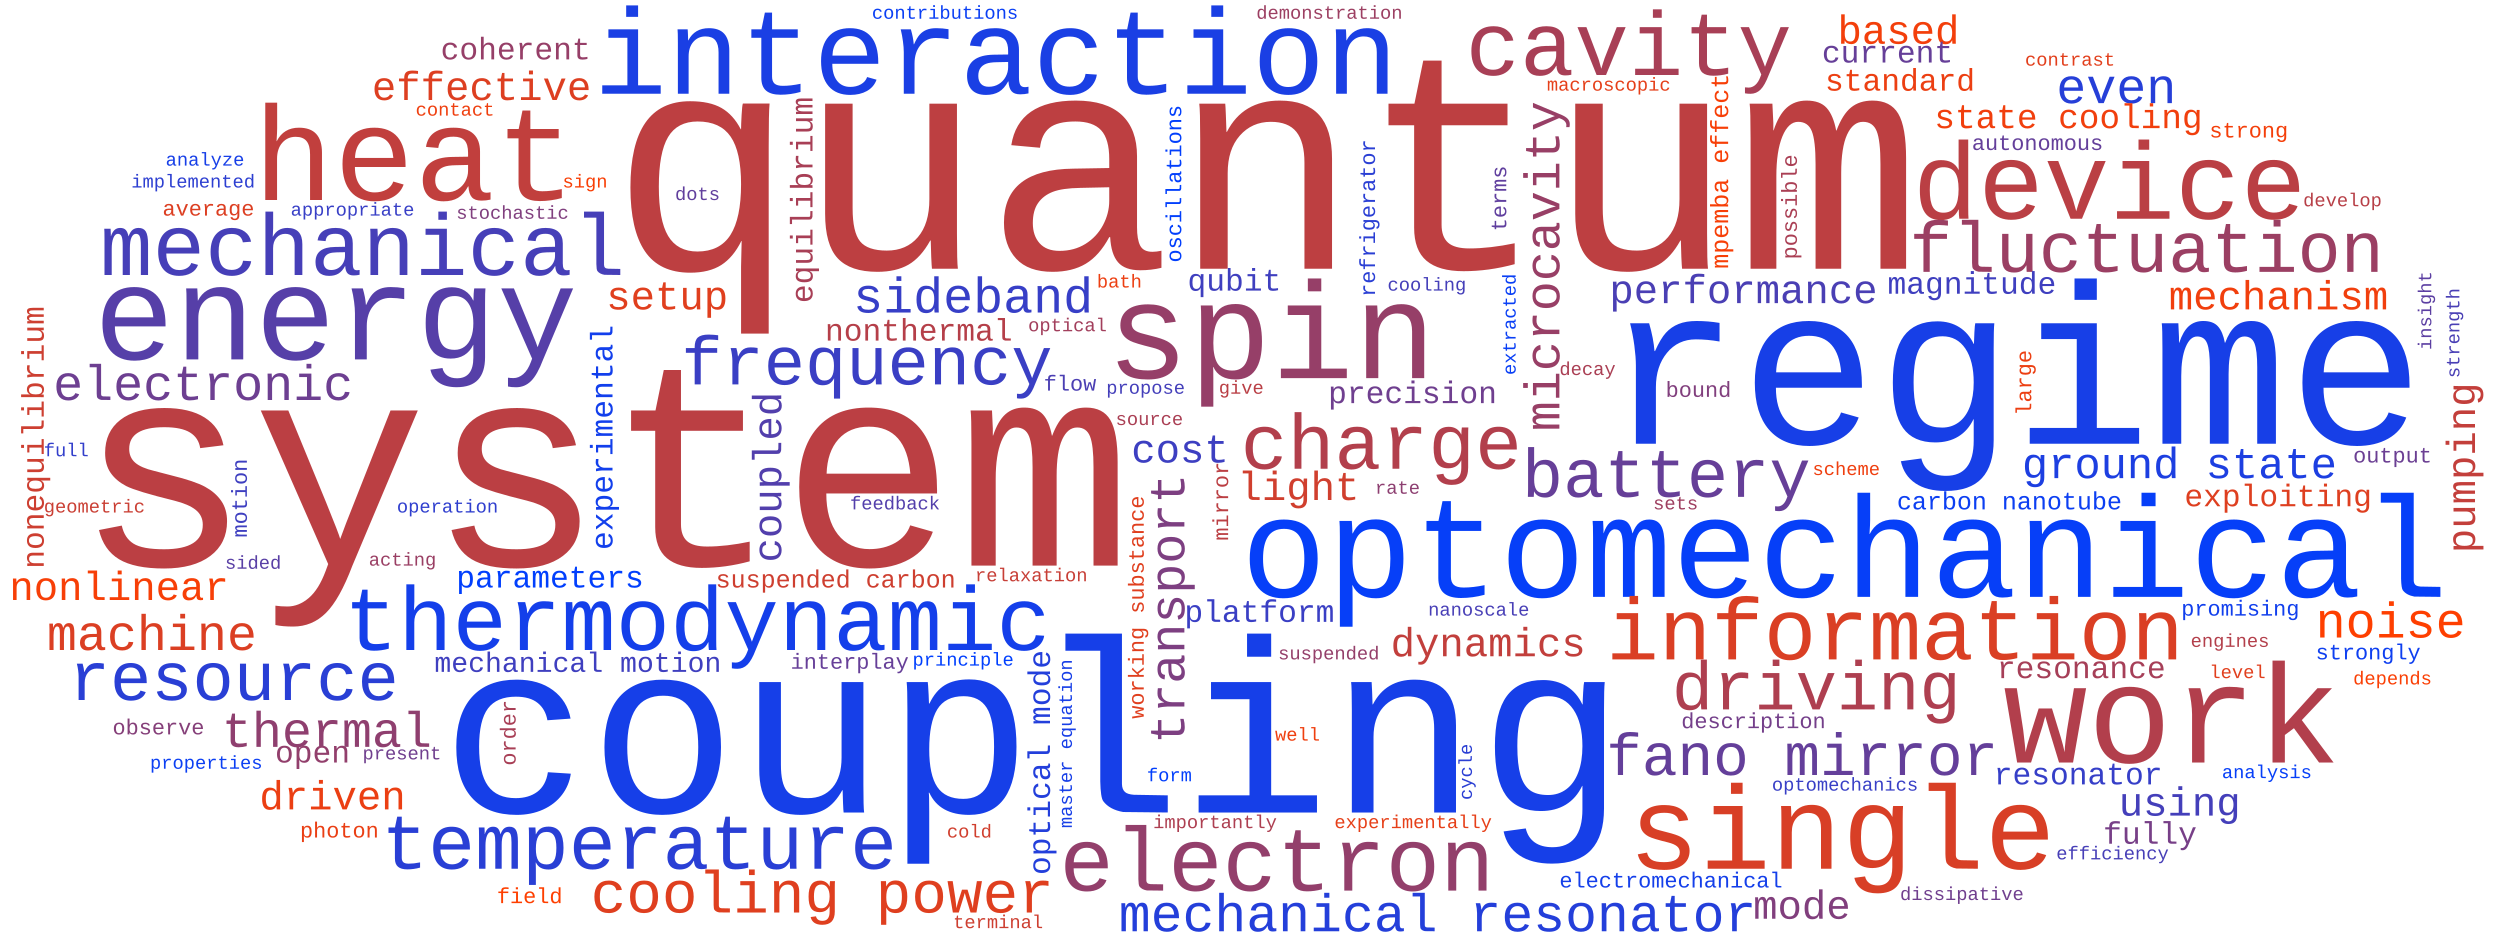
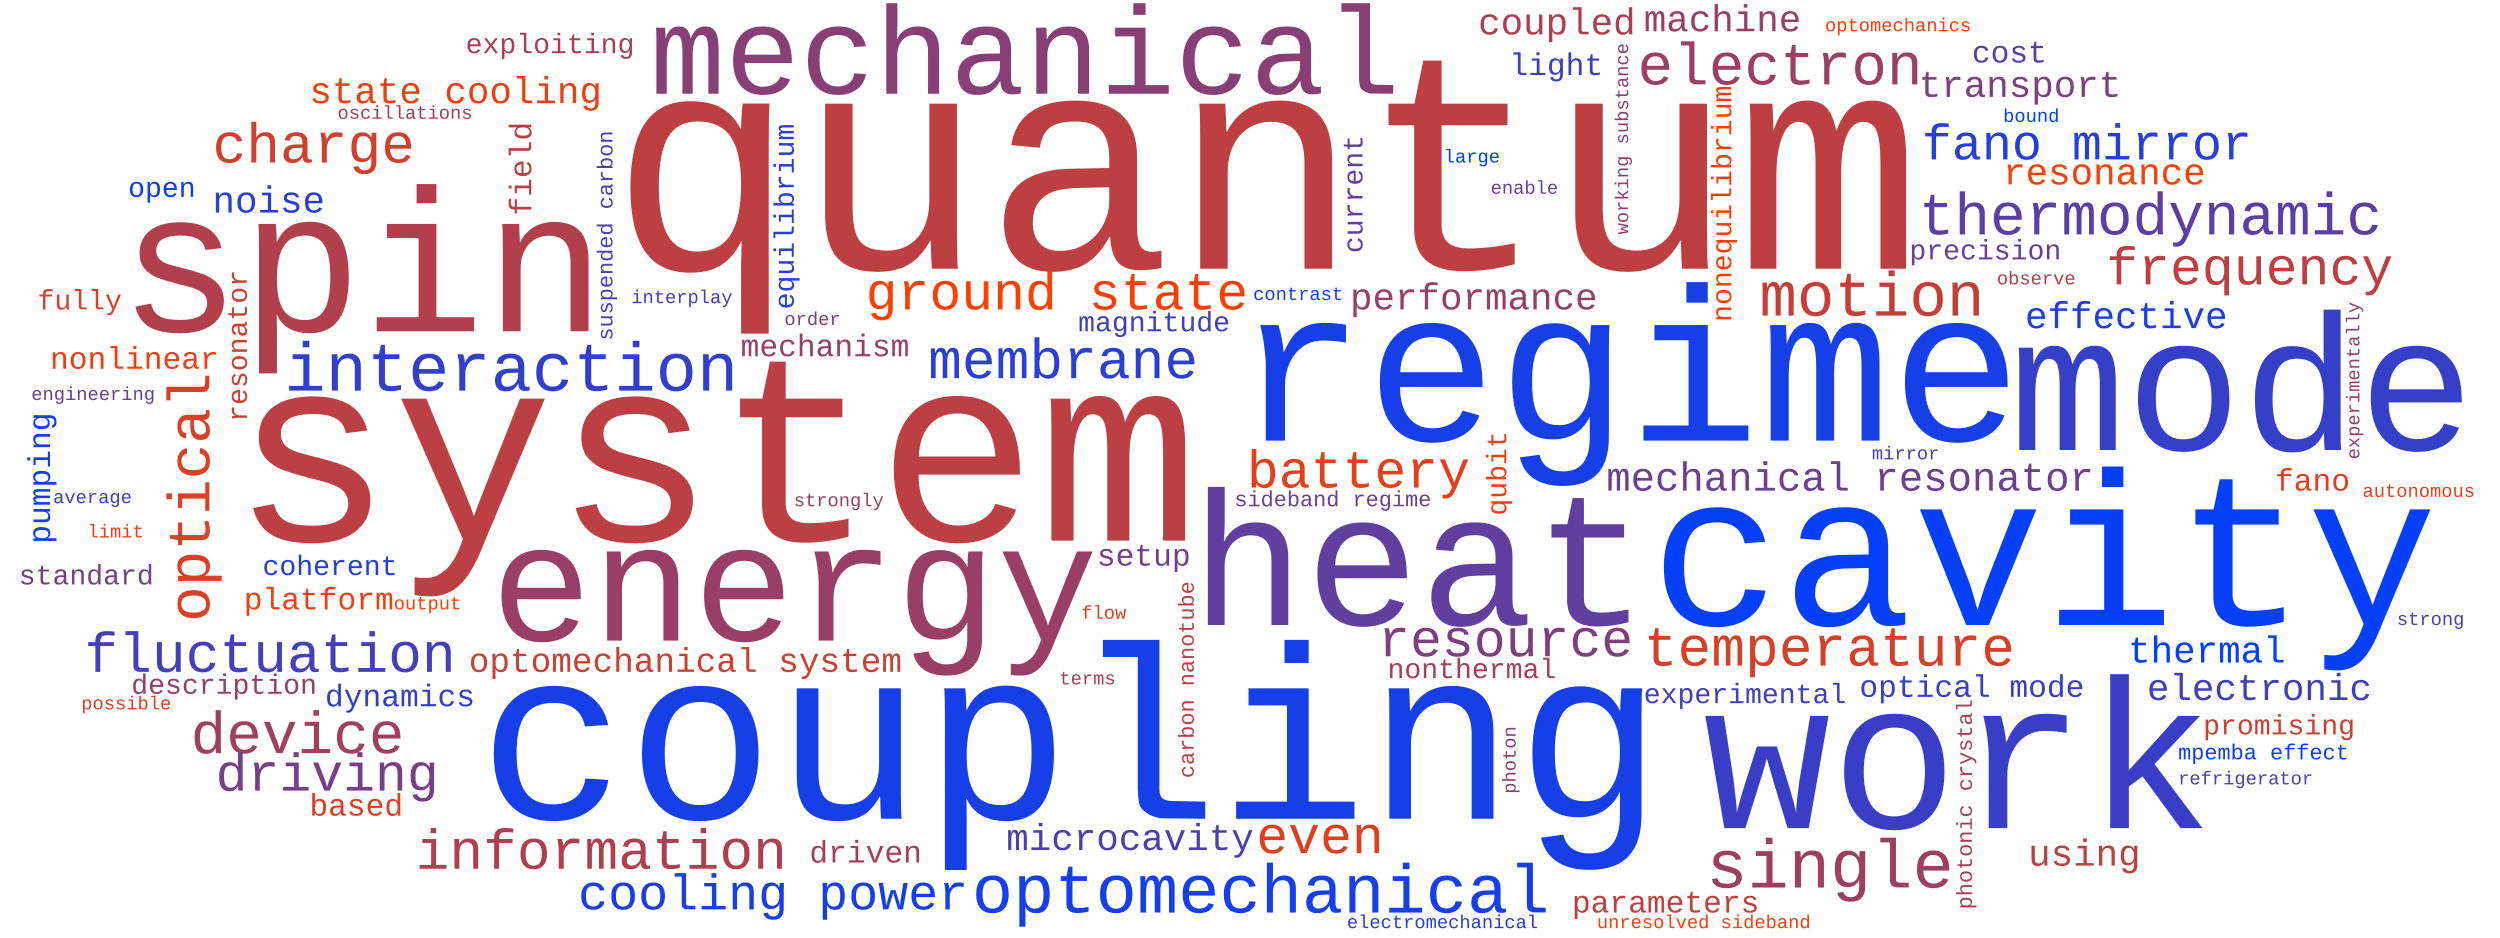
<svg xmlns="http://www.w3.org/2000/svg" width="800" height="300">
  <style>text{font-family:'Liberation Mono';font-weight:normal;font-style:normal;}</style>
  <rect width="100%" height="100%" style="fill:#ffffff00" />
  <text transform="translate(195,86)" font-size="100" style="fill:#BD3F41FF">quantum</text>
-   <text transform="translate(24,181)" font-size="94" style="fill:#BB3F43FF">system</text>
-   <text transform="translate(141,260)" font-size="79" style="fill:#163FE8FF">coupling</text>
-   <text transform="translate(513,142)" font-size="73" style="fill:#173FE7FF">regime</text>
-   <text transform="translate(397,191)" font-size="46" style="fill:#063FF8FF">optomechanical</text>
-   <text transform="translate(641,244)" font-size="45" style="fill:#B23F4CFF">work</text>
-   <text transform="translate(354,121)" font-size="44" style="fill:#963F68FF">spin</text>
-   <text transform="translate(81,64)" font-size="43" style="fill:#C13F3DFF">heat</text>
-   <text transform="translate(30,115)" font-size="43" style="fill:#563FA8FF">energy</text>
-   <text transform="translate(190,30)" font-size="39" style="fill:#1A3FE4FF">interaction</text>
-   <text transform="translate(521,278)" font-size="38" style="fill:#D83F26FF">single</text>
-   <text transform="translate(612,70)" font-size="35" style="fill:#BA3F44FF">device</text>
-   <text transform="translate(110,208)" font-size="29" style="fill:#143FEAFF">thermodynamic</text>
-   <text transform="translate(339,285)" font-size="29" style="fill:#933F6BFF">electron</text>
-   <text transform="translate(469,24)" font-size="29" style="fill:#A83F56FF">cavity</text>
-   <text transform="translate(514,211)" font-size="28" style="fill:#DA3F24FF">information</text>
-   <text transform="translate(32,88)" font-size="28" style="fill:#463FB8FF">mechanical</text>
-   <text transform="translate(122,278)" font-size="25" style="fill:#293FD5FF">temperature</text>
-   <text transform="translate(397,150)" font-size="25" style="fill:#B23F4CFF">charge</text>
-   <text transform="translate(611,87)" font-size="23" style="fill:#9B3F63FF">fluctuation</text>
-   <text transform="translate(22,224)" font-size="22" style="fill:#293FD5FF">resource</text>
-   <text transform="translate(535,227)" font-size="22" style="fill:#AE3F50FF">driving</text>
-   <text transform="translate(218,123)" font-size="22" style="fill:#3A3FC4FF">frequency</text>
-   <text transform="translate(487,159)" font-size="22" style="fill:#663F98FF">battery</text>
-   <text transform="translate(189,292)" font-size="19" style="fill:#DF3F1FFF">cooling power</text>
-   <text transform="translate(514,248)" font-size="19" style="fill:#643F9AFF">fano mirror</text>
-   <text transform="translate(358,298)" font-size="17" style="fill:#243FDAFF">mechanical resonator</text>
-   <text transform="translate(71,239)" font-size="16" style="fill:#8F3F6FFF">thermal</text>
-   <text transform="translate(17,128)" font-size="16" style="fill:#6D3F91FF">electronic</text>
-   <text transform="translate(273,100)" font-size="16" style="fill:#373FC7FF">sideband</text>
-   <text transform="translate(379,238) rotate(-90)" font-size="16" style="fill:#7D3F81FF">transport</text>
-   <text transform="translate(658,33)" font-size="16" style="fill:#263FD8FF">even</text>
-   <text transform="translate(499,138) rotate(-90)" font-size="16" style="fill:#983F66FF">microcavity</text>
-   <text transform="translate(741,204)" font-size="16" style="fill:#FE3F00FF">noise</text>
-   <text transform="translate(15,208)" font-size="16" style="fill:#DB3F23FF">machine</text>
-   <text transform="translate(647,153)" font-size="14" style="fill:#1D3FE1FF">ground state</text>
-   <text transform="translate(678,261)" font-size="13" style="fill:#443FBAFF">using</text>
-   <text transform="translate(515,97)" font-size="13" style="fill:#4A3FB4FF">performance</text>
-   <text transform="translate(588,14)" font-size="13" style="fill:#F33F0BFF">based</text>
-   <text transform="translate(3,192)" font-size="13" style="fill:#F73F07FF">nonlinear</text>
-   <text transform="translate(119,32)" font-size="13" style="fill:#DD3F21FF">effective</text>
-   <text transform="translate(561,294)" font-size="13" style="fill:#813F7DFF">mode</text>
-   <text transform="translate(445,210)" font-size="13" style="fill:#C23F3CFF">dynamics</text>
-   <text transform="translate(83,259)" font-size="13" style="fill:#EB3F13FF">driven</text>
-   <text transform="translate(250,180) rotate(-90)" font-size="13" style="fill:#523FACFF">coupled</text>
-   <text transform="translate(194,99)" font-size="13" style="fill:#E03F1EFF">setup</text>
-   <text transform="translate(362,148)" font-size="13" style="fill:#3D3FC1FF">cost</text>
-   <text transform="translate(694,99)" font-size="13" style="fill:#F13F0DFF">mechanism</text>
-   <text transform="translate(396,160)" font-size="13" style="fill:#D03F2EFF">light</text>
-   <text transform="translate(792,177) rotate(-90)" font-size="13" style="fill:#C33F3BFF">pumping</text>
-   <text transform="translate(619,41)" font-size="11" style="fill:#F13F0DFF">state cooling</text>
-   <text transform="translate(699,162)" font-size="10" style="fill:#DE3F20FF">exploiting</text>
-   <text transform="translate(584,29)" font-size="10" style="fill:#EC3F12FF">standard</text>
-   <text transform="translate(264,109)" font-size="10" style="fill:#B53F49FF">nonthermal</text>
-   <text transform="translate(425,129)" font-size="10" style="fill:#6F3F8FFF">precision</text>
-   <text transform="translate(604,94)" font-size="10" style="fill:#3F3FBFFF">magnitude</text>
-   <text transform="translate(141,19)" font-size="10" style="fill:#963F68FF">coherent</text>
-   <text transform="translate(146,188)" font-size="10" style="fill:#013FFDFF">parameters</text>
-   <text transform="translate(379,199)" font-size="10" style="fill:#3A3FC4FF">platform</text>
-   <text transform="translate(196,176) rotate(-90)" font-size="10" style="fill:#123FECFF">experimental</text>
-   <text transform="translate(638,251)" font-size="10" style="fill:#363FC8FF">resonator</text>
-   <text transform="translate(88,244)" font-size="10" style="fill:#923F6CFF">open</text>
-   <text transform="translate(14,182) rotate(-90)" font-size="10" style="fill:#CD3F31FF">nonequilibrium</text>
-   <text transform="translate(260,97) rotate(-90)" font-size="10" style="fill:#A83F56FF">equilibrium</text>
-   <text transform="translate(673,270)" font-size="10" style="fill:#773F87FF">fully</text>
-   <text transform="translate(639,217)" font-size="10" style="fill:#A63F58FF">resonance</text>
-   <text transform="translate(583,20)" font-size="10" style="fill:#663F98FF">current</text>
-   <text transform="translate(380,93)" font-size="10" style="fill:#3F3FBFFF">qubit</text>
-   <text transform="translate(336,280) rotate(-90)" font-size="10" style="fill:#233FDBFF">optical mode</text>
-   <text transform="translate(139,215)" font-size="9" style="fill:#3F3FBFFF">mechanical motion</text>
-   <text transform="translate(229,188)" font-size="8" style="fill:#CE3F30FF">suspended carbon</text>
-   <text transform="translate(607,163)" font-size="8" style="fill:#0C3FF2FF">carbon nanotube</text>
-   <text transform="translate(553,86) rotate(-90)" font-size="8" style="fill:#F73F07FF">mpemba effect</text>
-   <text transform="translate(440,95) rotate(-90)" font-size="7" style="fill:#2A3FD4FF">refrigerator</text>
-   <text transform="translate(52,69)" font-size="7" style="fill:#DC3F22FF">average</text>
-   <text transform="translate(482,74) rotate(-90)" font-size="7" style="fill:#603F9EFF">terms</text>
-   <text transform="translate(650,133) rotate(-90)" font-size="7" style="fill:#EC3F12FF">large</text>
-   <text transform="translate(753,148)" font-size="7" style="fill:#6B3F93FF">output</text>
-   <text transform="translate(165,245) rotate(-90)" font-size="7" style="fill:#A83F56FF">order</text>
-   <text transform="translate(334,125)" font-size="7" style="fill:#4B3FB3FF">flow</text>
-   <text transform="translate(393,173) rotate(-90)" font-size="7" style="fill:#BB3F43FF">mirror</text>
-   <text transform="translate(741,211)" font-size="7" style="fill:#0E3FF0FF">strongly</text>
-   <text transform="translate(96,268)" font-size="7" style="fill:#EA3F14FF">photon</text>
-   <text transform="translate(707,44)" font-size="7" style="fill:#F43F0AFF">strong</text>
-   <text transform="translate(698,197)" font-size="7" style="fill:#113FEDFF">promising</text>
-   <text transform="translate(253,214)" font-size="7" style="fill:#663F98FF">interplay</text>
-   <text transform="translate(79,172) rotate(-90)" font-size="7" style="fill:#3E3FC0FF">motion</text>
-   <text transform="translate(499,284)" font-size="7" style="fill:#143FEAFF">electromechanical</text>
-   <text transform="translate(36,235)" font-size="7" style="fill:#853F79FF">observe</text>
-   <text transform="translate(575,83) rotate(-90)" font-size="7" style="fill:#AA3F54FF">possible</text>
-   <text transform="translate(631,48)" font-size="7" style="fill:#643F9AFF">autonomous</text>
-   <text transform="translate(538,233)" font-size="7" style="fill:#743F8AFF">description</text>
-   <text transform="translate(378,84) rotate(-90)" font-size="7" style="fill:#023FFCFF">oscillations</text>
-   <text transform="translate(159,289)" font-size="7" style="fill:#FE3F00FF">field</text>
-   <text transform="translate(533,127)" font-size="7" style="fill:#813F7DFF">bound</text>
-   <text transform="translate(366,230) rotate(-90)" font-size="7" style="fill:#E03F1EFF">working substance</text>
-   <text transform="translate(457,197)" font-size="6" style="fill:#483FB6FF">nanoscale</text>
-   <text transform="translate(701,207)" font-size="6" style="fill:#B33F4BFF">engines</text>
-   <text transform="translate(305,297)" font-size="6" style="fill:#CD3F31FF">terminal</text>
-   <text transform="translate(303,268)" font-size="6" style="fill:#D03F2EFF">cold</text>
-   <text transform="translate(133,37)" font-size="6" style="fill:#EF3F0FFF">contact</text>
-   <text transform="translate(648,21)" font-size="6" style="fill:#E23F1CFF">contrast</text>
-   <text transform="translate(444,93)" font-size="6" style="fill:#453FB9FF">cooling</text>
-   <text transform="translate(14,146)" font-size="6" style="fill:#333FCBFF">full</text>
-   <text transform="translate(146,70)" font-size="6" style="fill:#803F7EFF">stochastic</text>
-   <text transform="translate(53,53)" font-size="6" style="fill:#173FE7FF">analyze</text>
-   <text transform="translate(48,246)" font-size="6" style="fill:#0B3FF3FF">properties</text>
-   <text transform="translate(329,106)" font-size="6" style="fill:#A23F5CFF">optical</text>
-   <text transform="translate(608,288)" font-size="6" style="fill:#703F8EFF">dissipative</text>
-   <text transform="translate(367,250)" font-size="6" style="fill:#023FFCFF">form</text>
-   <text transform="translate(427,265)" font-size="6" style="fill:#E63F18FF">experimentally</text>
-   <text transform="translate(409,211)" font-size="6" style="fill:#943F6AFF">suspended</text>
-   <text transform="translate(279,6)" font-size="6" style="fill:#0A3FF4FF">contributions</text>
-   <text transform="translate(495,29)" font-size="6" style="fill:#E53F19FF">macroscopic</text>
-   <text transform="translate(499,120)" font-size="6" style="fill:#AA3F54FF">decay</text>
-   <text transform="translate(707,217)" font-size="6" style="fill:#E13F1DFF">level</text>
-   <text transform="translate(351,92)" font-size="6" style="fill:#EC3F12FF">bath</text>
-   <text transform="translate(180,60)" font-size="6" style="fill:#F83F06FF">sign</text>
-   <text transform="translate(711,249)" font-size="6" style="fill:#063FF8FF">analysis</text>
-   <text transform="translate(312,186)" font-size="6" style="fill:#C73F37FF">relaxation</text>
-   <text transform="translate(354,126)" font-size="6" style="fill:#443FBAFF">propose</text>
-   <text transform="translate(216,64)" font-size="6" style="fill:#613F9DFF">dots</text>
-   <text transform="translate(567,253)" font-size="6" style="fill:#383FC6FF">optomechanics</text>
-   <text transform="translate(72,182)" font-size="6" style="fill:#593FA5FF">sided</text>
-   <text transform="translate(93,69)" font-size="6" style="fill:#383FC6FF">appropriate</text>
-   <text transform="translate(272,163)" font-size="6" style="fill:#533FABFF">feedback</text>
-   <text transform="translate(658,275)" font-size="6" style="fill:#473FB7FF">efficiency</text>
-   <text transform="translate(369,265)" font-size="6" style="fill:#AD3F51FF">importantly</text>
-   <text transform="translate(580,152)" font-size="6" style="fill:#EF3F0FFF">scheme</text>
-   <text transform="translate(42,60)" font-size="6" style="fill:#2D3FD1FF">implemented</text>
-   <text transform="translate(485,120) rotate(-90)" font-size="6" style="fill:#093FF5FF">extracted</text>
-   <text transform="translate(390,126)" font-size="6" style="fill:#B93F45FF">give</text>
-   <text transform="translate(753,219)" font-size="6" style="fill:#FA3F04FF">depends</text>
-   <text transform="translate(127,164)" font-size="6" style="fill:#303FCEFF">operation</text>
-   <text transform="translate(292,213)" font-size="6" style="fill:#003FFEFF">principle</text>
-   <text transform="translate(778,112) rotate(-90)" font-size="6" style="fill:#5C3FA2FF">insight</text>
-   <text transform="translate(529,163)" font-size="6" style="fill:#9E3F60FF">sets</text>
-   <text transform="translate(737,66)" font-size="6" style="fill:#B73F47FF">develop</text>
-   <text transform="translate(357,136)" font-size="6" style="fill:#AA3F54FF">source</text>
-   <text transform="translate(440,158)" font-size="6" style="fill:#8D3F71FF">rate</text>
-   <text transform="translate(408,237)" font-size="6" style="fill:#EF3F0FFF">well</text>
-   <text transform="translate(402,6)" font-size="6" style="fill:#9C3F62FF">demonstration</text>
-   <text transform="translate(787,121) rotate(-90)" font-size="6" style="fill:#493FB5FF">strength</text>
-   <text transform="translate(118,181)" font-size="6" style="fill:#9A3F64FF">acting</text>
-   <text transform="translate(116,243)" font-size="6" style="fill:#703F8EFF">present</text>
-   <text transform="translate(14,164)" font-size="6" style="fill:#CA3F34FF">geometric</text>
-   <text transform="translate(471,256) rotate(-90)" font-size="6" style="fill:#2B3FD3FF">cycle</text>
-   <text transform="translate(343,265) rotate(-90)" font-size="6" style="fill:#173FE7FF">master equation</text>
+   <text transform="translate(74,173)" font-size="86" style="fill:#BB3F43FF">system</text>
+   <text transform="translate(153,262)" font-size="79" style="fill:#163FE8FF">coupling</text>
+   <text transform="translate(395,141)" font-size="70" style="fill:#173FE7FF">regime</text>
+   <text transform="translate(528,200)" font-size="70" style="fill:#063FF8FF">cavity</text>
+   <text transform="translate(545,265)" font-size="68" style="fill:#383FC6FF">work</text>
+   <text transform="translate(38,106)" font-size="65" style="fill:#B23F4CFF">spin</text>
+   <text transform="translate(643,144)" font-size="62" style="fill:#363FC8FF">mode</text>
+   <text transform="translate(381,200)" font-size="61" style="fill:#603F9EFF">heat</text>
+   <text transform="translate(157,205)" font-size="54" style="fill:#993F65FF">energy</text>
+   <text transform="translate(208,30)" font-size="40" style="fill:#883F76FF">mechanical</text>
+   <text transform="translate(311,292)" font-size="22" style="fill:#143FEAFF">optomechanical</text>
+   <text transform="translate(546,284)" font-size="22" style="fill:#9D3F61FF">single</text>
+   <text transform="translate(91,125)" font-size="22" style="fill:#313FCDFF">interaction</text>
+   <text transform="translate(563,101)" font-size="20" style="fill:#C53F39FF">motion</text>
+   <text transform="translate(67,199) rotate(-90)" font-size="19" style="fill:#DC3F22FF">optical</text>
+   <text transform="translate(61,241)" font-size="19" style="fill:#A23F5CFF">device</text>
+   <text transform="translate(614,75)" font-size="19" style="fill:#5A3FA4FF">thermodynamic</text>
+   <text transform="translate(524,27)" font-size="19" style="fill:#9B3F63FF">electron</text>
+   <text transform="translate(297,121)" font-size="18" style="fill:#293FD5FF">membrane</text>
+   <text transform="translate(133,278)" font-size="18" style="fill:#AF3F4FFF">information</text>
+   <text transform="translate(526,213)" font-size="18" style="fill:#D63F28FF">temperature</text>
+   <text transform="translate(68,52)" font-size="18" style="fill:#D13F2DFF">charge</text>
+   <text transform="translate(27,215)" font-size="18" style="fill:#443FBAFF">fluctuation</text>
+   <text transform="translate(402,273)" font-size="17" style="fill:#DF3F1FFF">even</text>
+   <text transform="translate(441,210)" font-size="17" style="fill:#7F3F7FFF">resource</text>
+   <text transform="translate(69,253)" font-size="17" style="fill:#753F89FF">driving</text>
+   <text transform="translate(674,91)" font-size="17" style="fill:#BD3F41FF">frequency</text>
+   <text transform="translate(399,156)" font-size="17" style="fill:#E43F1AFF">battery</text>
+   <text transform="translate(277,99)" font-size="17" style="fill:#FE3F00FF">ground state</text>
+   <text transform="translate(185,291)" font-size="16" style="fill:#173FE7FF">cooling power</text>
+   <text transform="translate(615,51)" font-size="16" style="fill:#263FD8FF">fano mirror</text>
+   <text transform="translate(514,157)" font-size="13" style="fill:#6B3F93FF">mechanical resonator</text>
+   <text transform="translate(432,99)" font-size="12" style="fill:#973F67FF">performance</text>
+   <text transform="translate(641,59)" font-size="12" style="fill:#F73F07FF">resonance</text>
+   <text transform="translate(473,11)" font-size="12" style="fill:#AD3F51FF">coupled</text>
+   <text transform="translate(649,277)" font-size="12" style="fill:#BF3F3FFF">using</text>
+   <text transform="translate(648,105)" font-size="12" style="fill:#1C3FE2FF">effective</text>
+   <text transform="translate(681,212)" font-size="12" style="fill:#003FFEFF">thermal</text>
+   <text transform="translate(687,224)" font-size="12" style="fill:#433FBBFF">electronic</text>
+   <text transform="translate(614,31)" font-size="12" style="fill:#813F7DFF">transport</text>
+   <text transform="translate(322,272)" font-size="12" style="fill:#4C3FB2FF">microcavity</text>
+   <text transform="translate(68,68)" font-size="12" style="fill:#263FD8FF">noise</text>
+   <text transform="translate(526,10)" font-size="12" style="fill:#983F66FF">machine</text>
+   <text transform="translate(99,33)" font-size="12" style="fill:#EC3F12FF">state cooling</text>
+   <text transform="translate(150,215)" font-size="11" style="fill:#CD3F31FF">optomechanical system</text>
+   <text transform="translate(728,157)" font-size="10" style="fill:#DF3F1FFF">fano</text>
+   <text transform="translate(170,69) rotate(-90)" font-size="10" style="fill:#BA3F44FF">field</text>
+   <text transform="translate(503,292)" font-size="10" style="fill:#C33F3BFF">parameters</text>
+   <text transform="translate(78,195)" font-size="10" style="fill:#F13F0DFF">platform</text>
+   <text transform="translate(99,261)" font-size="10" style="fill:#DE3F20FF">based</text>
+   <text transform="translate(16,118)" font-size="10" style="fill:#EC3F12FF">nonlinear</text>
+   <text transform="translate(104,226)" font-size="10" style="fill:#333FCBFF">dynamics</text>
+   <text transform="translate(259,276)" font-size="10" style="fill:#A53F59FF">driven</text>
+   <text transform="translate(351,181)" font-size="10" style="fill:#733F8BFF">setup</text>
+   <text transform="translate(631,20)" font-size="10" style="fill:#563FA8FF">cost</text>
+   <text transform="translate(237,114)" font-size="10" style="fill:#963F68FF">mechanism</text>
+   <text transform="translate(483,24)" font-size="10" style="fill:#3A3FC4FF">light</text>
+   <text transform="translate(16,174) rotate(-90)" font-size="10" style="fill:#123FECFF">pumping</text>
+   <text transform="translate(595,223)" font-size="10" style="fill:#363FC8FF">optical mode</text>
+   <text transform="translate(42,222)" font-size="9" style="fill:#923F6CFF">description</text>
+   <text transform="translate(705,235)" font-size="9" style="fill:#CD3F31FF">promising</text>
+   <text transform="translate(149,17)" font-size="9" style="fill:#A83F56FF">exploiting</text>
+   <text transform="translate(6,187)" font-size="9" style="fill:#773F87FF">standard</text>
+   <text transform="translate(444,217)" font-size="9" style="fill:#A63F58FF">nonthermal</text>
+   <text transform="translate(611,83)" font-size="9" style="fill:#663F98FF">precision</text>
+   <text transform="translate(345,106)" font-size="9" style="fill:#3F3FBFFF">magnitude</text>
+   <text transform="translate(84,184)" font-size="9" style="fill:#233FDBFF">coherent</text>
+   <text transform="translate(526,225)" font-size="9" style="fill:#3F3FBFFF">experimental</text>
+   <text transform="translate(79,135) rotate(-90)" font-size="9" style="fill:#CE3F30FF">resonator</text>
+   <text transform="translate(41,63)" font-size="9" style="fill:#0C3FF2FF">open</text>
+   <text transform="translate(554,103) rotate(-90)" font-size="9" style="fill:#F73F07FF">nonequilibrium</text>
+   <text transform="translate(254,99) rotate(-90)" font-size="9" style="fill:#2A3FD4FF">equilibrium</text>
+   <text transform="translate(12,99)" font-size="9" style="fill:#DC3F22FF">fully</text>
+   <text transform="translate(436,81) rotate(-90)" font-size="9" style="fill:#603F9EFF">current</text>
+   <text transform="translate(482,165) rotate(-90)" font-size="9" style="fill:#EC3F12FF">qubit</text>
+   <text transform="translate(395,162)" font-size="7" style="fill:#6B3F93FF">sideband regime</text>
+   <text transform="translate(631,291) rotate(-90)" font-size="7" style="fill:#A83F56FF">photonic crystal</text>
+   <text transform="translate(196,109) rotate(-90)" font-size="7" style="fill:#4B3FB3FF">suspended carbon</text>
+   <text transform="translate(382,249) rotate(-90)" font-size="7" style="fill:#BB3F43FF">carbon nanotube</text>
+   <text transform="translate(697,243)" font-size="7" style="fill:#0E3FF0FF">mpemba effect</text>
+   <text transform="translate(28,172)" font-size="6" style="fill:#EA3F14FF">limit</text>
+   <text transform="translate(584,10)" font-size="6" style="fill:#F43F0AFF">optomechanics</text>
+   <text transform="translate(401,96)" font-size="6" style="fill:#113FEDFF">contrast</text>
+   <text transform="translate(10,128)" font-size="6" style="fill:#663F98FF">engineering</text>
+   <text transform="translate(755,147) rotate(-90)" font-size="6" style="fill:#933F6BFF">experimentally</text>
+   <text transform="translate(477,62)" font-size="6" style="fill:#6A3F94FF">enable</text>
+   <text transform="translate(697,251)" font-size="6" style="fill:#503FAEFF">refrigerator</text>
+   <text transform="translate(17,161)" font-size="6" style="fill:#3C3FC2FF">average</text>
+   <text transform="translate(339,219)" font-size="6" style="fill:#A43F5AFF">terms</text>
+   <text transform="translate(462,52)" font-size="6" style="fill:#023FFCFF">large</text>
+   <text transform="translate(126,195)" font-size="6" style="fill:#FE3F00FF">output</text>
+   <text transform="translate(251,104)" font-size="6" style="fill:#813F7DFF">order</text>
+   <text transform="translate(346,198)" font-size="6" style="fill:#E03F1EFF">flow</text>
+   <text transform="translate(599,147)" font-size="6" style="fill:#483FB6FF">mirror</text>
+   <text transform="translate(254,162)" font-size="6" style="fill:#9B3F63FF">strongly</text>
+   <text transform="translate(485,254) rotate(-90)" font-size="6" style="fill:#863F78FF">photon</text>
+   <text transform="translate(767,200)" font-size="6" style="fill:#4C3FB2FF">strong</text>
+   <text transform="translate(202,97)" font-size="6" style="fill:#433FBBFF">interplay</text>
+   <text transform="translate(431,297)" font-size="6" style="fill:#273FD7FF">electromechanical</text>
+   <text transform="translate(639,91)" font-size="6" style="fill:#B63F48FF">observe</text>
+   <text transform="translate(26,227)" font-size="6" style="fill:#D93F25FF">possible</text>
+   <text transform="translate(756,159)" font-size="6" style="fill:#E63F18FF">autonomous</text>
+   <text transform="translate(108,38)" font-size="6" style="fill:#A13F5DFF">oscillations</text>
+   <text transform="translate(641,39)" font-size="6" style="fill:#003FFEFF">bound</text>
+   <text transform="translate(511,297)" font-size="6" style="fill:#F93F05FF">unresolved sideband</text>
+   <text transform="translate(521,75) rotate(-90)" font-size="6" style="fill:#8C3F72FF">working substance</text>
</svg>
